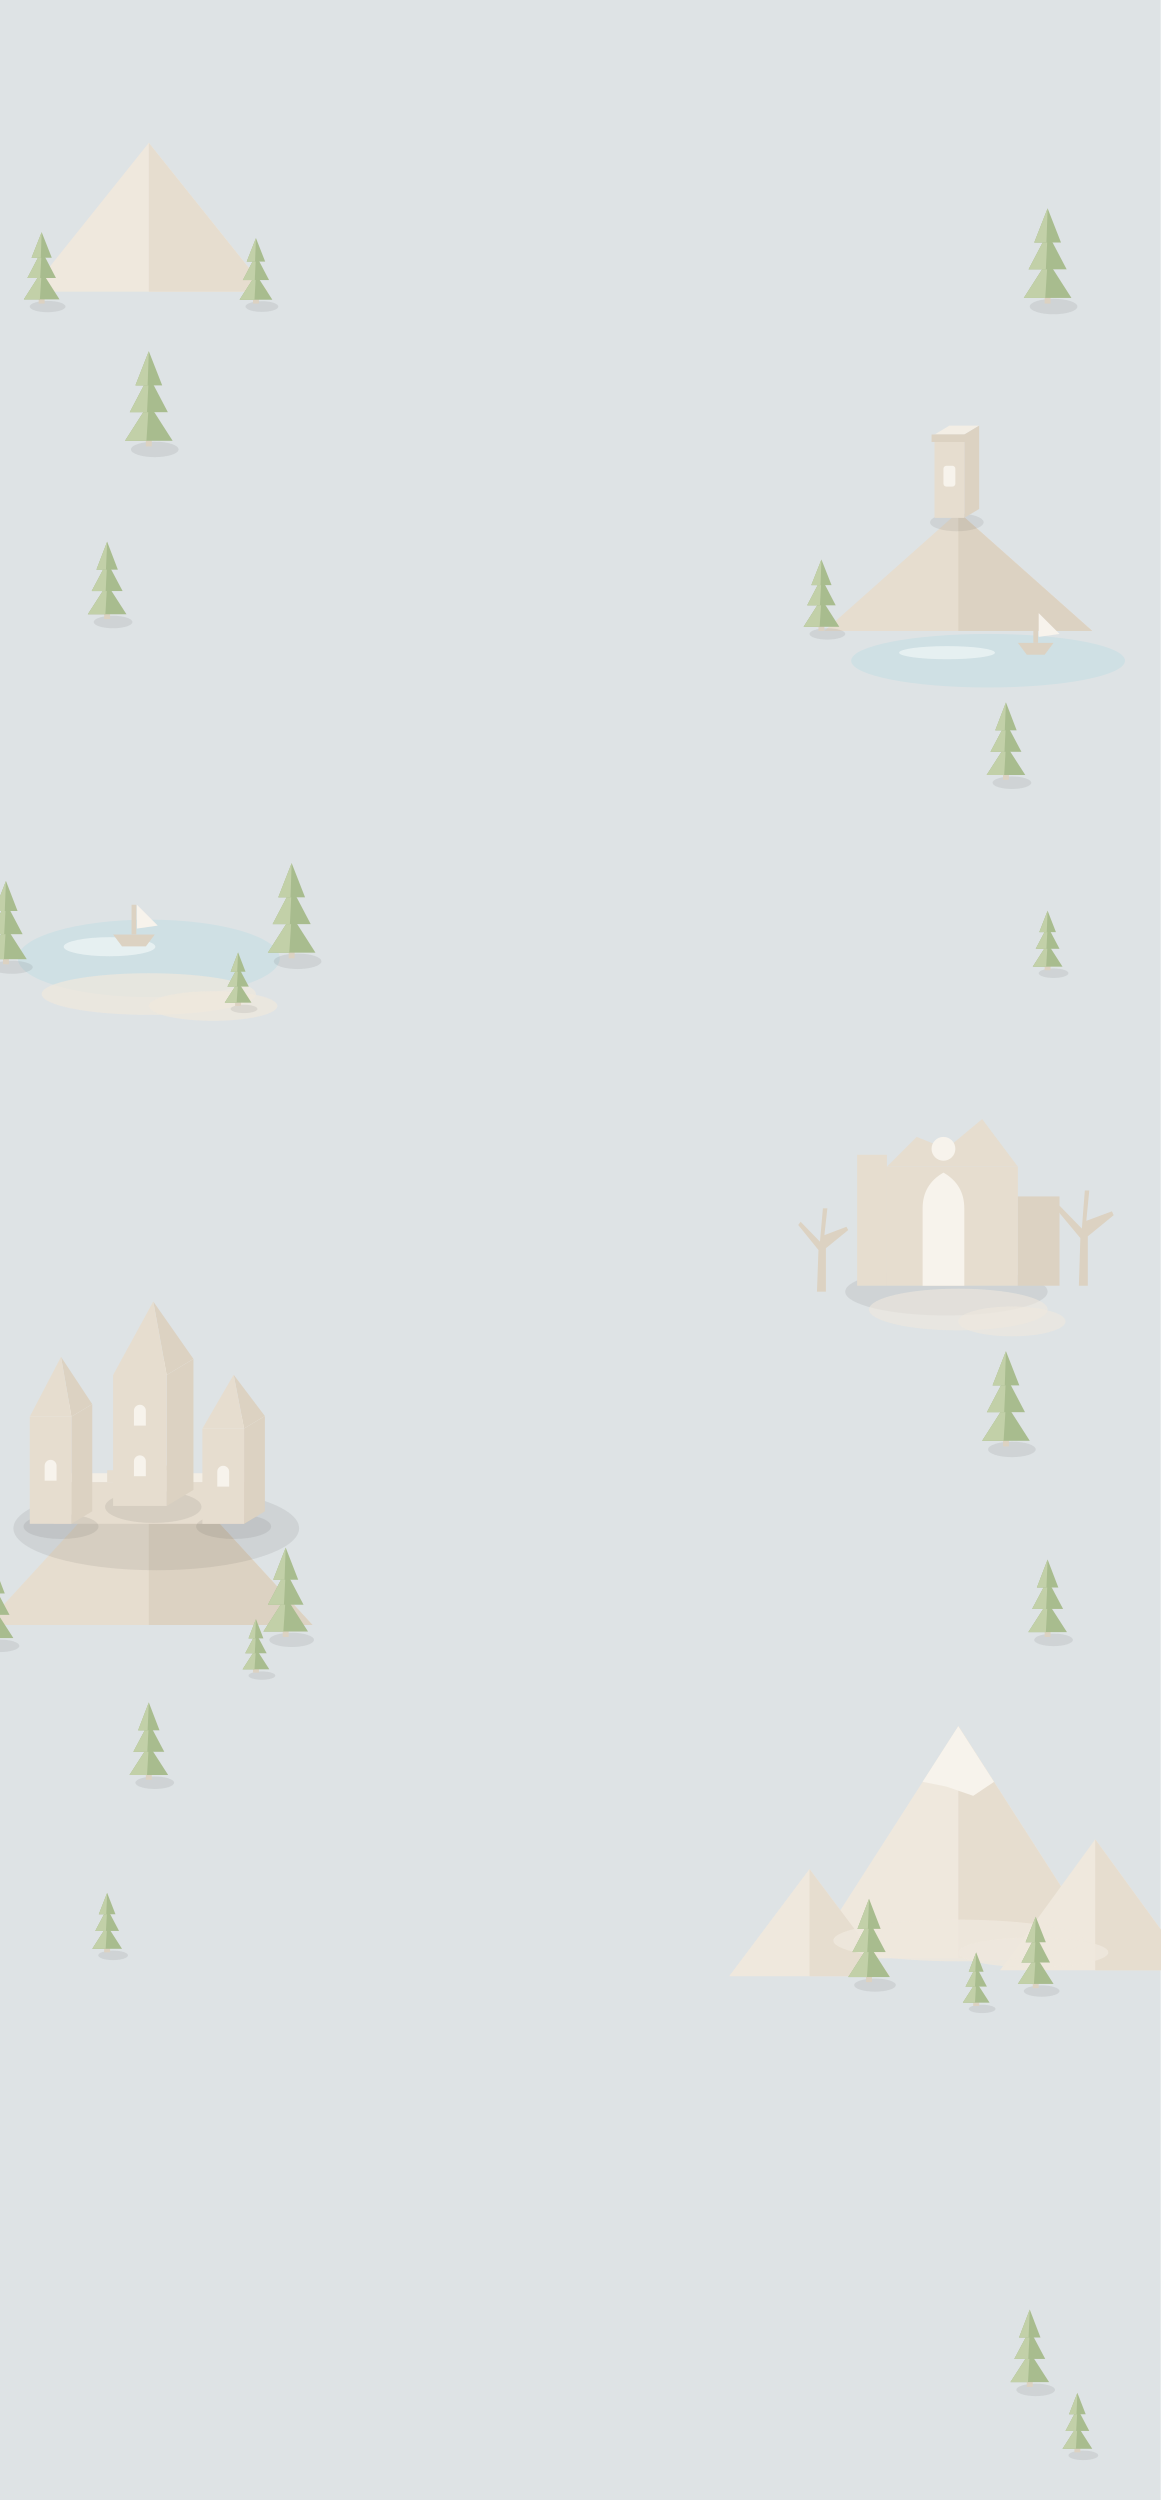
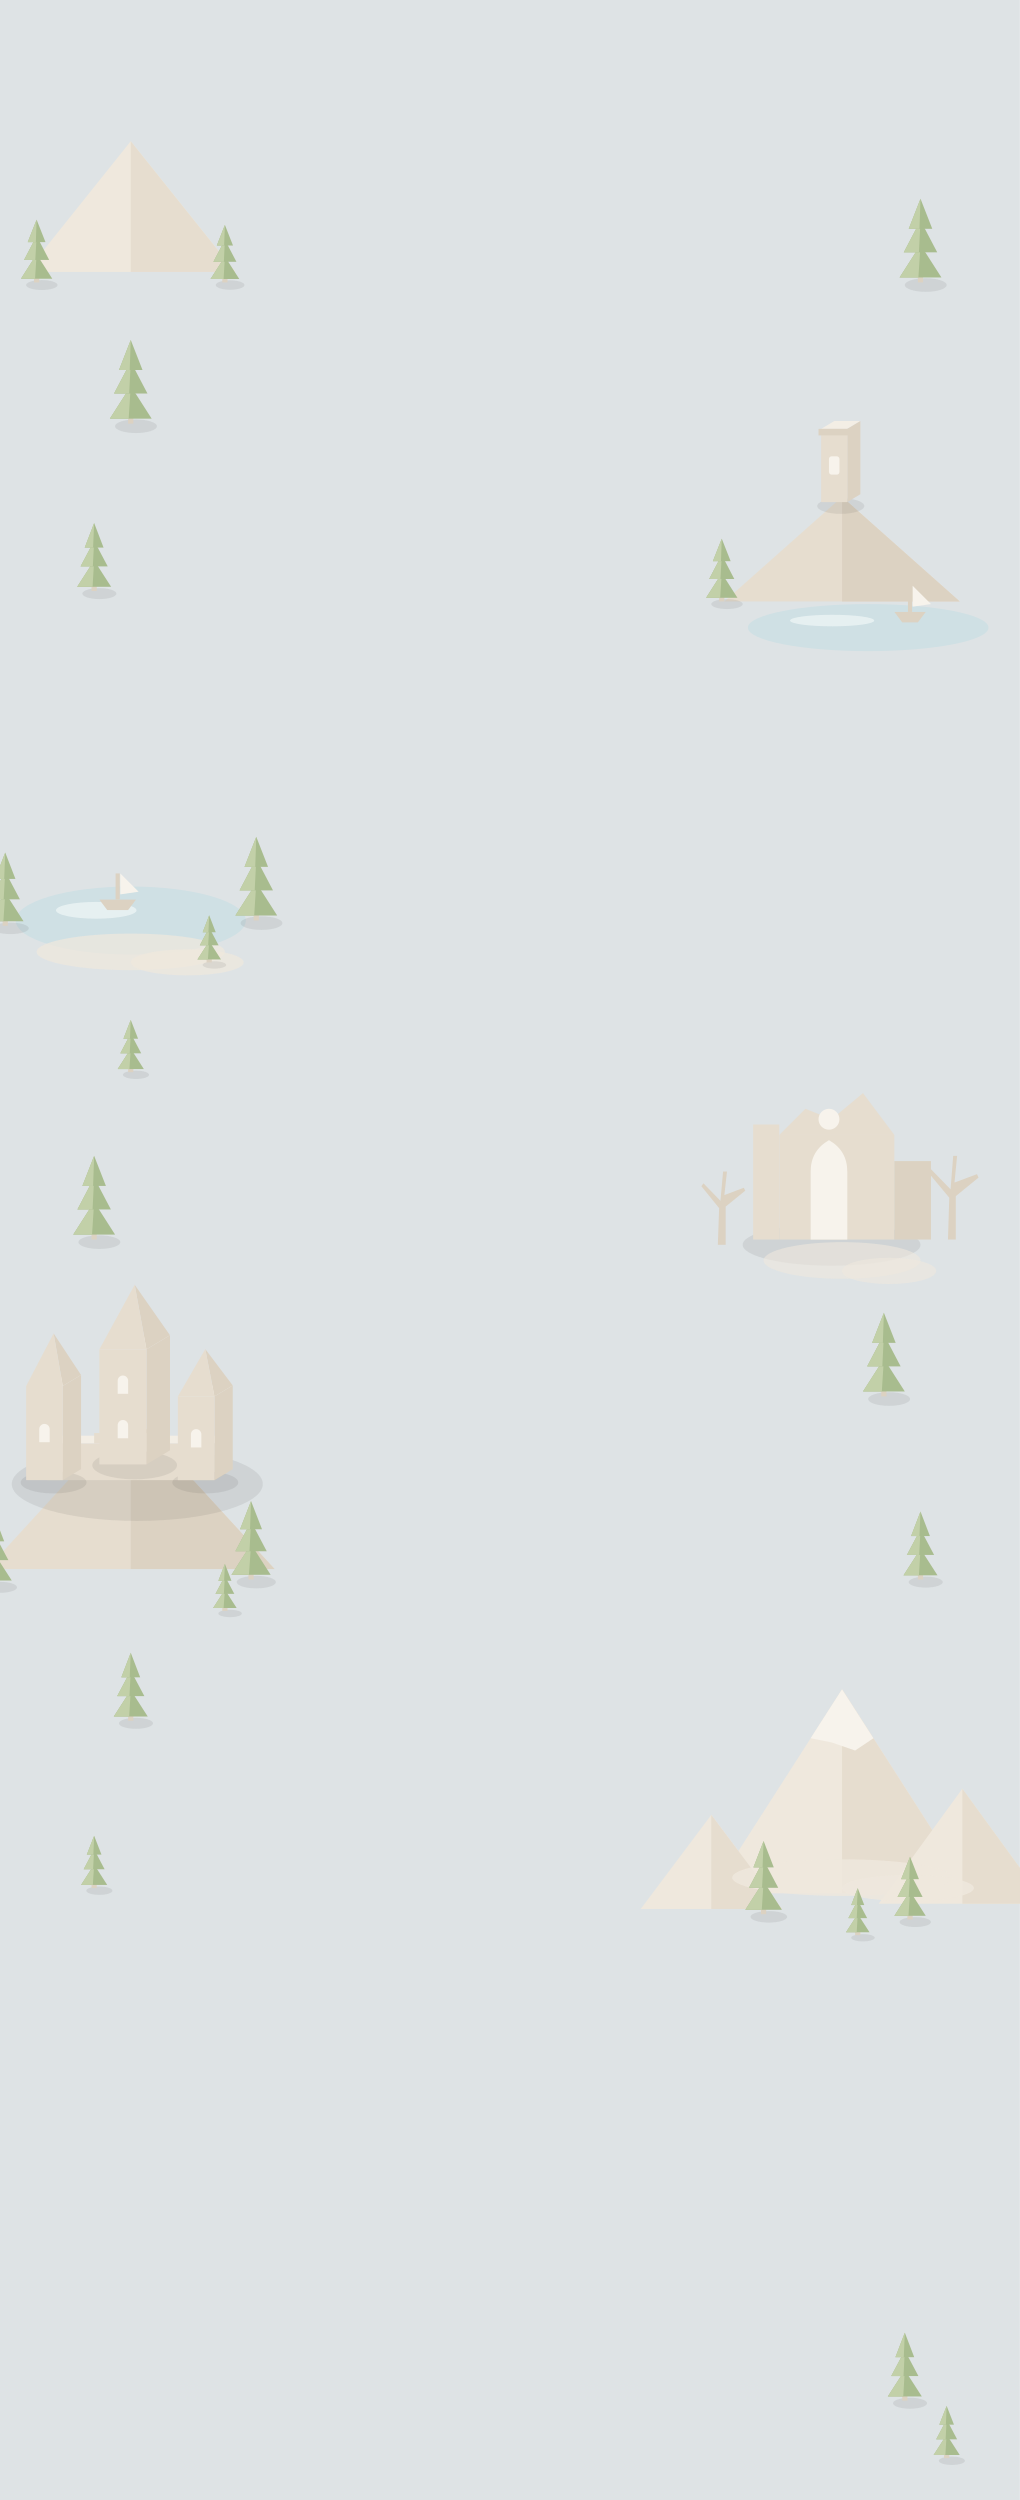
- <svg xmlns="http://www.w3.org/2000/svg" viewBox="0 0 390 840" width="390" height="840" data-points="120,644 268,532 130,420 274,308 118,196 270,84">
+ <svg xmlns="http://www.w3.org/2000/svg" viewBox="0 0 390 956" width="390" height="956" data-points="128,710 262,586 136,462 266,338 126,214 264,90">
  <style>.tint{fill:#dee3e5}.c0{fill:#efe8dd}.s-c0{stroke:#efe8dd}.c1{fill:#e6ddcf}.s-c1{stroke:#e6ddcf}.c2{fill:#dcd2c2}.s-c2{stroke:#dcd2c2}.c3{fill:#f3eee5}.s-c3{stroke:#f3eee5}.c4{fill:#f7f3ec}.s-c4{stroke:#f7f3ec}.c5{fill:#d9ae8e}.s-c5{stroke:#d9ae8e}.c6{fill:#c8957a}.s-c6{stroke:#c8957a}.c7{fill:#cdc9d2}.s-c7{stroke:#cdc9d2}.c8{fill:#b6b1bd}.s-c8{stroke:#b6b1bd}.c9{fill:#c2d0a8}.s-c9{stroke:#c2d0a8}.c10{fill:#a8bc8e}.s-c10{stroke:#a8bc8e}.c11{fill:#cfe0e4}.s-c11{stroke:#cfe0e4}.c12{fill:#e9f2f3}.s-c12{stroke:#e9f2f3}.c13{fill:rgba(35, 32, 28, .08)}.s-c13{stroke:rgba(35, 32, 28, .08)}.c14{fill:#e9b97c}.s-c14{stroke:#e9b97c}.c15{fill:#e6d9b8}.s-c15{stroke:#e6d9b8}.c16{fill:#d9c9a3}.s-c16{stroke:#d9c9a3}.c17{fill:#e3d8ac}.s-c17{stroke:#e3d8ac}.c18{fill:#d4c694}.s-c18{stroke:#d4c694}.c19{fill:#e9dba0}.s-c19{stroke:#e9dba0}.c20{fill:#d9c884}.s-c20{stroke:#d9c884}.c21{fill:#e2c25e}.s-c21{stroke:#e2c25e}.c22{fill:#ebd38a}.s-c22{stroke:#ebd38a}.c23{fill:#e7c98a}.s-c23{stroke:#e7c98a}@media(prefers-color-scheme:dark){.tint{fill:#202528}.c0{fill:#2c2721}.s-c0{stroke:#2c2721}.c1{fill:#373129}.s-c1{stroke:#373129}.c2{fill:#2d2823}.s-c2{stroke:#2d2823}.c3{fill:#433c33}.s-c3{stroke:#433c33}.c4{fill:#8b7146}.s-c4{stroke:#8b7146}.c5{fill:#5c4136}.s-c5{stroke:#5c4136}.c6{fill:#4b342b}.s-c6{stroke:#4b342b}.c7{fill:#3c3b42}.s-c7{stroke:#3c3b42}.c8{fill:#2f2e35}.s-c8{stroke:#2f2e35}.c9{fill:#3f4b34}.s-c9{stroke:#3f4b34}.c10{fill:#33402a}.s-c10{stroke:#33402a}.c11{fill:#2a3a40}.s-c11{stroke:#2a3a40}.c12{fill:#354850}.s-c12{stroke:#354850}.c13{fill:rgba(0, 0, 0, .28)}.s-c13{stroke:rgba(0, 0, 0, .28)}.c14{fill:#8c6a44}.s-c14{stroke:#8c6a44}.c15{fill:#58492f}.s-c15{stroke:#58492f}.c16{fill:#4a3d28}.s-c16{stroke:#4a3d28}.c17{fill:#4a4430}.s-c17{stroke:#4a4430}.c18{fill:#403a27}.s-c18{stroke:#403a27}.c19{fill:#55502f}.s-c19{stroke:#55502f}.c20{fill:#4a4528}.s-c20{stroke:#4a4528}.c21{fill:#8f7430}.s-c21{stroke:#8f7430}.c22{fill:#a3863c}.s-c22{stroke:#a3863c}.c23{fill:#7a6236}.s-c23{stroke:#7a6236}}</style>
-   <rect x="0" y="0" width="390" height="840" class="tint" />
-   <path d="M10 98 L50 48 L90 98Z" class="c0" />
-   <path d="M50 98 L50 48 L90 98Z" class="c1" />
-   <ellipse cx="16" cy="103" rx="6" ry="1.9" class="c13" />
-   <rect x="13" y="96" width="2" height="6" class="c2" />
-   <path d="M8 100.6 L14 91.2 L20 100.6Z" class="c10" />
-   <path d="M8 100.6 L14 91.2 L13.4 100.6Z" class="c9" />
-   <path d="M9.2 93.4 L14 84.2 L18.8 93.4Z" class="c10" />
-   <path d="M9.2 93.4 L14 84.2 L13.5 93.4Z" class="c9" />
-   <path d="M10.6 86.6 L14 78 L17.4 86.6Z" class="c10" />
-   <path d="M10.6 86.6 L14 78 L13.7 86.6Z" class="c9" />
-   <ellipse cx="88" cy="103" rx="5.5" ry="1.8" class="c13" />
-   <rect x="85" y="96" width="2" height="6" class="c2" />
-   <path d="M80.5 100.7 L86 92.1 L91.5 100.7Z" class="c10" />
-   <path d="M80.5 100.7 L86 92.1 L85.5 100.7Z" class="c9" />
-   <path d="M81.6 94.1 L86 85.7 L90.4 94.1Z" class="c10" />
-   <path d="M81.6 94.1 L86 85.7 L85.6 94.1Z" class="c9" />
-   <path d="M82.9 87.9 L86 80 L89.1 87.9Z" class="c10" />
-   <path d="M82.9 87.9 L86 80 L85.7 87.9Z" class="c9" />
-   <ellipse cx="354" cy="103" rx="8" ry="2.6" class="c13" />
-   <rect x="351" y="96" width="2" height="6" class="c2" />
-   <path d="M344 100.1 L352 87.6 L360 100.1Z" class="c10" />
-   <path d="M344 100.1 L352 87.6 L351.2 100.1Z" class="c9" />
-   <path d="M345.6 90.5 L352 78.3 L358.4 90.5Z" class="c10" />
-   <path d="M345.6 90.5 L352 78.3 L351.4 90.5Z" class="c9" />
-   <path d="M347.5 81.5 L352 70 L356.5 81.5Z" class="c10" />
-   <path d="M347.5 81.5 L352 70 L351.6 81.5Z" class="c9" />
-   <ellipse cx="52" cy="151" rx="8" ry="2.6" class="c13" />
-   <rect x="49" y="144" width="2" height="6" class="c2" />
-   <path d="M42 148.1 L50 135.6 L58 148.1Z" class="c10" />
-   <path d="M42 148.1 L50 135.6 L49.2 148.1Z" class="c9" />
-   <path d="M43.6 138.5 L50 126.3 L56.4 138.5Z" class="c10" />
-   <path d="M43.6 138.5 L50 126.3 L49.4 138.5Z" class="c9" />
-   <path d="M45.5 129.5 L50 118 L54.5 129.5Z" class="c10" />
-   <path d="M45.5 129.5 L50 118 L49.6 129.5Z" class="c9" />
-   <path d="M277 212 L322 172 L367 212Z" class="c1" />
-   <path d="M322 212 L322 172 L367 212Z" class="c2" />
-   <ellipse cx="321.5" cy="175.5" rx="9" ry="3" class="c13" />
-   <path d="M314 146 L324 146 L329 143 L319 143Z" class="c3" />
-   <path d="M324 174 L324 146 L329 143 L329 171Z" class="c2" />
-   <rect x="314" y="146" width="10" height="28" class="c1" />
-   <rect x="317" y="156.5" width="4" height="7" class="c4" rx="1" />
-   <rect x="313" y="146" width="12" height="2.5" class="c2" />
-   <ellipse cx="38" cy="209" rx="6.5" ry="2.1" class="c13" />
-   <rect x="35" y="202" width="2" height="6" class="c2" />
-   <path d="M29.5 206.4 L36 196.3 L42.5 206.4Z" class="c10" />
-   <path d="M29.5 206.4 L36 196.3 L35.4 206.4Z" class="c9" />
-   <path d="M30.8 198.6 L36 188.8 L41.2 198.6Z" class="c10" />
-   <path d="M30.8 198.6 L36 188.8 L35.5 198.6Z" class="c9" />
-   <path d="M32.4 191.4 L36 182 L39.6 191.4Z" class="c10" />
-   <path d="M32.4 191.4 L36 182 L35.6 191.4Z" class="c9" />
-   <ellipse cx="278" cy="213" rx="6" ry="1.9" class="c13" />
-   <rect x="275" y="206" width="2" height="6" class="c2" />
-   <path d="M270 210.6 L276 201.2 L282 210.6Z" class="c10" />
-   <path d="M270 210.6 L276 201.2 L275.4 210.6Z" class="c9" />
-   <path d="M271.2 203.4 L276 194.2 L280.8 203.4Z" class="c10" />
-   <path d="M271.2 203.4 L276 194.2 L275.5 203.4Z" class="c9" />
-   <path d="M272.6 196.6 L276 188 L279.4 196.6Z" class="c10" />
-   <path d="M272.6 196.6 L276 188 L275.7 196.6Z" class="c9" />
-   <ellipse cx="332" cy="222" rx="46" ry="9" class="c11" />
-   <ellipse cx="318.2" cy="219.3" rx="16.1" ry="2.2" class="c12" opacity="0.9" />
-   <path d="M342 216 L345 220 L351 220 L354 216Z" class="c2" />
-   <rect x="347.2" y="206" width="1.6" height="10" class="c2" />
-   <path d="M349 206 L356 213 L349 214Z" class="c4" />
-   <ellipse cx="340" cy="263" rx="6.5" ry="2.1" class="c13" />
-   <rect x="337" y="256" width="2" height="6" class="c2" />
-   <path d="M331.5 260.4 L338 250.3 L344.5 260.4Z" class="c10" />
-   <path d="M331.5 260.4 L338 250.3 L337.4 260.4Z" class="c9" />
-   <path d="M332.8 252.6 L338 242.8 L343.2 252.6Z" class="c10" />
-   <path d="M332.8 252.6 L338 242.8 L337.5 252.6Z" class="c9" />
-   <path d="M334.4 245.4 L338 236 L341.6 245.4Z" class="c10" />
-   <path d="M334.4 245.4 L338 236 L337.6 245.4Z" class="c9" />
-   <ellipse cx="50" cy="322" rx="44" ry="13" class="c11" />
-   <ellipse cx="36.8" cy="318.1" rx="15.4" ry="3.2" class="c12" opacity="0.9" />
-   <path d="M38 314 L41 318 L49 318 L52 314Z" class="c2" />
-   <rect x="44.2" y="304" width="1.6" height="10" class="c2" />
-   <path d="M46 304 L53 311 L46 312Z" class="c4" />
-   <ellipse cx="100" cy="323" rx="8" ry="2.6" class="c13" />
-   <rect x="97" y="316" width="2" height="6" class="c2" />
-   <path d="M90 320.1 L98 307.6 L106 320.1Z" class="c10" />
-   <path d="M90 320.1 L98 307.6 L97.2 320.1Z" class="c9" />
-   <path d="M91.6 310.5 L98 298.3 L104.4 310.5Z" class="c10" />
-   <path d="M91.6 310.5 L98 298.3 L97.4 310.5Z" class="c9" />
-   <path d="M93.5 301.5 L98 290 L102.5 301.5Z" class="c10" />
-   <path d="M93.5 301.5 L98 290 L97.6 301.5Z" class="c9" />
-   <ellipse cx="4" cy="325" rx="7" ry="2.2" class="c13" />
-   <rect x="1" y="318" width="2" height="6" class="c2" />
-   <path d="M-5 322.3 L2 311.4 L9 322.3Z" class="c10" />
-   <path d="M-5 322.3 L2 311.4 L1.3 322.3Z" class="c9" />
-   <path d="M-3.6 313.9 L2 303.3 L7.6 313.9Z" class="c10" />
-   <path d="M-3.6 313.9 L2 303.3 L1.4 313.9Z" class="c9" />
-   <path d="M-1.9 306.1 L2 296 L5.9 306.1Z" class="c10" />
-   <path d="M-1.9 306.1 L2 296 L1.6 306.1Z" class="c9" />
-   <ellipse cx="354" cy="327" rx="5" ry="1.6" class="c13" />
-   <rect x="351" y="320" width="2" height="6" class="c2" />
-   <path d="M347 324.8 L352 317 L357 324.8Z" class="c10" />
-   <path d="M347 324.8 L352 317 L351.5 324.8Z" class="c9" />
-   <path d="M348 318.8 L352 311.2 L356 318.8Z" class="c10" />
-   <path d="M348 318.8 L352 311.2 L351.6 318.8Z" class="c9" />
-   <path d="M349.2 313.2 L352 306 L354.8 313.2Z" class="c10" />
-   <path d="M349.2 313.2 L352 306 L351.7 313.2Z" class="c9" />
-   <ellipse cx="50" cy="334" rx="36" ry="7" class="c0" opacity="0.7" />
-   <ellipse cx="71.6" cy="338" rx="21.6" ry="5" class="c0" opacity="0.7" />
-   <ellipse cx="82" cy="339" rx="4.5" ry="1.4" class="c13" />
-   <rect x="79" y="332" width="2" height="6" class="c2" />
-   <path d="M75.5 336.9 L80 329.9 L84.5 336.9Z" class="c10" />
-   <path d="M75.5 336.9 L80 329.9 L79.5 336.9Z" class="c9" />
-   <path d="M76.4 331.5 L80 324.7 L83.6 331.5Z" class="c10" />
-   <path d="M76.4 331.5 L80 324.7 L79.6 331.5Z" class="c9" />
-   <path d="M77.5 326.5 L80 320 L82.5 326.5Z" class="c10" />
-   <path d="M77.5 326.5 L80 320 L79.7 326.5Z" class="c9" />
-   <ellipse cx="318" cy="434" rx="34" ry="8" class="c13" />
-   <rect x="288" y="388" width="10" height="44" class="c1" />
-   <rect x="298" y="392" width="44" height="40" class="c1" />
-   <path d="M310 432V406Q310 398 317 394Q324 398 324 406V432Z" class="c4" />
-   <path d="M298 392 L308 382 L318 386 L330 376 L342 392Z" class="c1" />
-   <rect x="342" y="402" width="14" height="30" class="c2" />
-   <circle cx="317" cy="386" r="4" class="c4" />
-   <path d="M362.5 432L363 416L355 406.4L356 405.1L363.5 412.8L364.5 400L366 400L365 410.2L373.6 407L374.2 408.3L365.5 415.4L365.5 432Z" class="c2" />
-   <path d="M274.5 434L275 420L268.2 411.6L269 410.5L275.5 417.2L276.5 406L278 406L277 415L284.4 412.2L285 413.3L277.5 419.4L277.5 434Z" class="c2" />
-   <ellipse cx="322" cy="440" rx="30" ry="7" class="c0" opacity="0.6" />
-   <ellipse cx="340" cy="444" rx="18" ry="5" class="c0" opacity="0.6" />
-   <ellipse cx="340" cy="487" rx="8" ry="2.6" class="c13" />
-   <rect x="337" y="480" width="2" height="6" class="c2" />
-   <path d="M330 484.1 L338 471.6 L346 484.1Z" class="c10" />
-   <path d="M330 484.1 L338 471.6 L337.2 484.1Z" class="c9" />
-   <path d="M331.6 474.5 L338 462.3 L344.4 474.5Z" class="c10" />
-   <path d="M331.6 474.5 L338 462.3 L337.4 474.5Z" class="c9" />
-   <path d="M333.5 465.5 L338 454 L342.5 465.5Z" class="c10" />
-   <path d="M333.5 465.5 L338 454 L337.6 465.5Z" class="c9" />
-   <path d="M-5 546 L50 486 L105 546Z" class="c1" />
-   <path d="M50 546 L50 486 L105 546Z" class="c2" />
-   <ellipse cx="52.5" cy="513.5" rx="48" ry="14.1" class="c13" />
-   <path d="M18 498 L82 498 L87 495 L23 495Z" class="c3" />
-   <path d="M82 512 L82 498 L87 495 L87 509Z" class="c2" />
-   <rect x="18" y="498" width="64" height="14" class="c1" />
-   <rect x="18" y="494" width="5" height="4" class="c1" />
-   <rect x="36" y="494" width="5" height="4" class="c1" />
-   <rect x="54" y="494" width="5" height="4" class="c1" />
-   <rect x="72" y="494" width="5" height="4" class="c1" />
-   <ellipse cx="20.5" cy="512.9" rx="12.6" ry="4.2" class="c13" />
-   <path d="M10 476 L24 476 L31 471.8 L17 471.8Z" class="c3" />
-   <path d="M24 512 L24 476 L31 471.8 L31 507.8Z" class="c2" />
-   <rect x="10" y="476" width="14" height="36" class="c1" />
-   <path d="M15 497.5V492.5a2 2 0 0 1 4 0V497.5Z" class="c4" />
-   <path d="M24 476 L31 471.8 L20.5 455.9Z" class="c2" />
-   <path d="M10 476 L24 476 L20.5 455.9Z" class="c1" />
-   <ellipse cx="78.5" cy="512.9" rx="12.6" ry="4.2" class="c13" />
-   <path d="M68 480 L82 480 L89 475.8 L75 475.8Z" class="c3" />
-   <path d="M82 512 L82 480 L89 475.8 L89 507.8Z" class="c2" />
-   <rect x="68" y="480" width="14" height="32" class="c1" />
-   <path d="M73 499.5V494.5a2 2 0 0 1 4 0V499.5Z" class="c4" />
-   <path d="M82 480 L89 475.8 L78.5 461.9Z" class="c2" />
-   <path d="M68 480 L82 480 L78.5 461.9Z" class="c1" />
-   <ellipse cx="51.5" cy="506.3" rx="16.2" ry="5.4" class="c13" />
-   <path d="M38 462 L56 462 L65 456.6 L47 456.6Z" class="c3" />
-   <path d="M56 506 L56 462 L65 456.6 L65 500.6Z" class="c2" />
-   <rect x="38" y="462" width="18" height="44" class="c1" />
-   <path d="M45 479V474a2 2 0 0 1 4 0V479Z" class="c4" />
-   <path d="M45 496V491a2 2 0 0 1 4 0V496Z" class="c4" />
-   <path d="M56 462 L65 456.6 L51.5 437.3Z" class="c2" />
-   <path d="M38 462 L56 462 L51.5 437.3Z" class="c1" />
-   <ellipse cx="98" cy="551" rx="7.5" ry="2.4" class="c13" />
-   <rect x="95" y="544" width="2" height="6" class="c2" />
-   <path d="M88.5 548.2 L96 536.5 L103.5 548.2Z" class="c10" />
-   <path d="M88.5 548.2 L96 536.5 L95.2 548.2Z" class="c9" />
-   <path d="M90 539.2 L96 527.8 L102 539.2Z" class="c10" />
-   <path d="M90 539.2 L96 527.8 L95.4 539.2Z" class="c9" />
-   <path d="M91.8 530.8 L96 520 L100.2 530.8Z" class="c10" />
-   <path d="M91.8 530.8 L96 520 L95.6 530.8Z" class="c9" />
-   <ellipse cx="354" cy="551" rx="6.5" ry="2.1" class="c13" />
-   <rect x="351" y="544" width="2" height="6" class="c2" />
-   <path d="M345.5 548.4 L352 538.3 L358.5 548.4Z" class="c10" />
-   <path d="M345.5 548.4 L352 538.3 L351.4 548.4Z" class="c9" />
-   <path d="M346.8 540.6 L352 530.8 L357.2 540.6Z" class="c10" />
-   <path d="M346.8 540.6 L352 530.8 L351.5 540.6Z" class="c9" />
-   <path d="M348.4 533.4 L352 524 L355.6 533.4Z" class="c10" />
-   <path d="M348.4 533.4 L352 524 L351.6 533.4Z" class="c9" />
-   <ellipse cx="0" cy="553" rx="6.5" ry="2.1" class="c13" />
-   <rect x="-3" y="546" width="2" height="6" class="c2" />
-   <path d="M-8.5 550.4 L-2 540.3 L4.5 550.4Z" class="c10" />
-   <path d="M-8.5 550.4 L-2 540.3 L-2.6 550.4Z" class="c9" />
-   <path d="M-7.2 542.6 L-2 532.8 L3.2 542.6Z" class="c10" />
-   <path d="M-7.2 542.6 L-2 532.8 L-2.5 542.6Z" class="c9" />
-   <path d="M-5.6 535.4 L-2 526 L1.6 535.4Z" class="c10" />
-   <path d="M-5.6 535.4 L-2 526 L-2.4 535.4Z" class="c9" />
-   <ellipse cx="88" cy="563" rx="4.5" ry="1.4" class="c13" />
-   <rect x="85" y="556" width="2" height="6" class="c2" />
-   <path d="M81.5 560.9 L86 553.9 L90.5 560.9Z" class="c10" />
-   <path d="M81.5 560.9 L86 553.9 L85.5 560.9Z" class="c9" />
-   <path d="M82.4 555.5 L86 548.7 L89.6 555.5Z" class="c10" />
-   <path d="M82.4 555.5 L86 548.7 L85.6 555.5Z" class="c9" />
-   <path d="M83.5 550.5 L86 544 L88.5 550.5Z" class="c10" />
-   <path d="M83.5 550.5 L86 544 L85.7 550.5Z" class="c9" />
-   <path d="M272 658 L322 580 L372 658Z" class="c0" />
-   <path d="M322 658 L322 580 L372 658Z" class="c1" />
-   <path d="M310 598.7 L322 580 L334 598.7 L327 603.4 L318 600.3Z" class="c4" />
-   <ellipse cx="52" cy="599" rx="6.5" ry="2.1" class="c13" />
-   <rect x="49" y="592" width="2" height="6" class="c2" />
-   <path d="M43.5 596.4 L50 586.3 L56.5 596.4Z" class="c10" />
-   <path d="M43.5 596.4 L50 586.3 L49.4 596.4Z" class="c9" />
-   <path d="M44.8 588.6 L50 578.8 L55.2 588.6Z" class="c10" />
-   <path d="M44.8 588.6 L50 578.8 L49.5 588.6Z" class="c9" />
-   <path d="M46.4 581.4 L50 572 L53.6 581.4Z" class="c10" />
-   <path d="M46.4 581.4 L50 572 L49.6 581.4Z" class="c9" />
-   <path d="M336 662 L368 618 L400 662Z" class="c0" />
-   <path d="M368 662 L368 618 L400 662Z" class="c1" />
-   <path d="M245 664 L272 628 L299 664Z" class="c0" />
-   <path d="M272 664 L272 628 L299 664Z" class="c1" />
-   <ellipse cx="322" cy="652" rx="42" ry="7" class="c0" opacity="0.85" />
-   <ellipse cx="347.2" cy="656" rx="25.2" ry="5" class="c0" opacity="0.85" />
-   <ellipse cx="38" cy="657" rx="5" ry="1.6" class="c13" />
-   <rect x="35" y="650" width="2" height="6" class="c2" />
-   <path d="M31 654.8 L36 647 L41 654.8Z" class="c10" />
-   <path d="M31 654.8 L36 647 L35.5 654.8Z" class="c9" />
-   <path d="M32 648.8 L36 641.2 L40 648.8Z" class="c10" />
-   <path d="M32 648.8 L36 641.2 L35.6 648.8Z" class="c9" />
-   <path d="M33.2 643.2 L36 636 L38.8 643.2Z" class="c10" />
-   <path d="M33.2 643.2 L36 636 L35.7 643.2Z" class="c9" />
-   <ellipse cx="294" cy="667" rx="7" ry="2.2" class="c13" />
-   <rect x="291" y="660" width="2" height="6" class="c2" />
-   <path d="M285 664.3 L292 653.4 L299 664.3Z" class="c10" />
-   <path d="M285 664.3 L292 653.4 L291.3 664.3Z" class="c9" />
-   <path d="M286.4 655.9 L292 645.3 L297.6 655.9Z" class="c10" />
-   <path d="M286.4 655.9 L292 645.3 L291.4 655.9Z" class="c9" />
-   <path d="M288.1 648.1 L292 638 L295.9 648.1Z" class="c10" />
-   <path d="M288.1 648.1 L292 638 L291.6 648.1Z" class="c9" />
-   <ellipse cx="350" cy="669" rx="6" ry="1.9" class="c13" />
-   <rect x="347" y="662" width="2" height="6" class="c2" />
-   <path d="M342 666.6 L348 657.2 L354 666.6Z" class="c10" />
-   <path d="M342 666.6 L348 657.2 L347.4 666.6Z" class="c9" />
-   <path d="M343.2 659.4 L348 650.2 L352.8 659.4Z" class="c10" />
-   <path d="M343.2 659.4 L348 650.2 L347.5 659.4Z" class="c9" />
-   <path d="M344.6 652.6 L348 644 L351.4 652.6Z" class="c10" />
-   <path d="M344.6 652.6 L348 644 L347.7 652.6Z" class="c9" />
-   <ellipse cx="330" cy="675" rx="4.5" ry="1.4" class="c13" />
-   <rect x="327" y="668" width="2" height="6" class="c2" />
-   <path d="M323.5 672.9 L328 665.9 L332.5 672.9Z" class="c10" />
-   <path d="M323.5 672.9 L328 665.9 L327.6 672.9Z" class="c9" />
-   <path d="M324.4 667.5 L328 660.7 L331.6 667.5Z" class="c10" />
-   <path d="M324.4 667.5 L328 660.7 L327.6 667.5Z" class="c9" />
-   <path d="M325.5 662.5 L328 656 L330.5 662.5Z" class="c10" />
-   <path d="M325.5 662.5 L328 656 L327.7 662.5Z" class="c9" />
-   <ellipse cx="348" cy="803" rx="6.5" ry="2.1" class="c13" />
-   <rect x="345" y="796" width="2" height="6" class="c2" />
-   <path d="M339.5 800.4 L346 790.3 L352.5 800.4Z" class="c10" />
-   <path d="M339.5 800.4 L346 790.3 L345.4 800.4Z" class="c9" />
-   <path d="M340.8 792.6 L346 782.8 L351.2 792.6Z" class="c10" />
-   <path d="M340.8 792.6 L346 782.8 L345.5 792.6Z" class="c9" />
-   <path d="M342.4 785.4 L346 776 L349.6 785.4Z" class="c10" />
-   <path d="M342.4 785.4 L346 776 L345.6 785.4Z" class="c9" />
-   <ellipse cx="364" cy="825" rx="5" ry="1.6" class="c13" />
-   <rect x="361" y="818" width="2" height="6" class="c2" />
-   <path d="M357 822.8 L362 815 L367 822.8Z" class="c10" />
-   <path d="M357 822.8 L362 815 L361.5 822.8Z" class="c9" />
-   <path d="M358 816.8 L362 809.2 L366 816.8Z" class="c10" />
-   <path d="M358 816.8 L362 809.2 L361.6 816.8Z" class="c9" />
-   <path d="M359.2 811.2 L362 804 L364.8 811.2Z" class="c10" />
-   <path d="M359.2 811.2 L362 804 L361.7 811.2Z" class="c9" />
+   <rect x="0" y="0" width="390" height="956" class="tint" />
+   <path d="M10 104 L50 54 L90 104Z" class="c0" />
+   <path d="M50 104 L50 54 L90 104Z" class="c1" />
+   <ellipse cx="16" cy="109" rx="6" ry="1.9" class="c13" />
+   <rect x="13" y="102" width="2" height="6" class="c2" />
+   <path d="M8 106.6 L14 97.2 L20 106.6Z" class="c10" />
+   <path d="M8 106.6 L14 97.2 L13.4 106.6Z" class="c9" />
+   <path d="M9.2 99.4 L14 90.2 L18.8 99.4Z" class="c10" />
+   <path d="M9.2 99.4 L14 90.2 L13.5 99.4Z" class="c9" />
+   <path d="M10.6 92.6 L14 84 L17.4 92.6Z" class="c10" />
+   <path d="M10.6 92.6 L14 84 L13.7 92.6Z" class="c9" />
+   <ellipse cx="88" cy="109" rx="5.5" ry="1.8" class="c13" />
+   <rect x="85" y="102" width="2" height="6" class="c2" />
+   <path d="M80.5 106.7 L86 98.1 L91.5 106.7Z" class="c10" />
+   <path d="M80.5 106.7 L86 98.1 L85.5 106.7Z" class="c9" />
+   <path d="M81.6 100.1 L86 91.7 L90.4 100.1Z" class="c10" />
+   <path d="M81.6 100.1 L86 91.7 L85.6 100.1Z" class="c9" />
+   <path d="M82.9 93.9 L86 86 L89.1 93.9Z" class="c10" />
+   <path d="M82.9 93.9 L86 86 L85.7 93.9Z" class="c9" />
+   <ellipse cx="354" cy="109" rx="8" ry="2.6" class="c13" />
+   <rect x="351" y="102" width="2" height="6" class="c2" />
+   <path d="M344 106.1 L352 93.6 L360 106.1Z" class="c10" />
+   <path d="M344 106.1 L352 93.6 L351.2 106.1Z" class="c9" />
+   <path d="M345.6 96.5 L352 84.3 L358.4 96.5Z" class="c10" />
+   <path d="M345.6 96.5 L352 84.3 L351.4 96.5Z" class="c9" />
+   <path d="M347.5 87.5 L352 76 L356.5 87.5Z" class="c10" />
+   <path d="M347.5 87.5 L352 76 L351.6 87.5Z" class="c9" />
+   <ellipse cx="52" cy="163" rx="8" ry="2.6" class="c13" />
+   <rect x="49" y="156" width="2" height="6" class="c2" />
+   <path d="M42 160.1 L50 147.6 L58 160.1Z" class="c10" />
+   <path d="M42 160.1 L50 147.6 L49.2 160.1Z" class="c9" />
+   <path d="M43.6 150.5 L50 138.3 L56.4 150.5Z" class="c10" />
+   <path d="M43.6 150.5 L50 138.3 L49.4 150.5Z" class="c9" />
+   <path d="M45.5 141.5 L50 130 L54.5 141.5Z" class="c10" />
+   <path d="M45.5 141.5 L50 130 L49.6 141.5Z" class="c9" />
+   <path d="M277 230 L322 190 L367 230Z" class="c1" />
+   <path d="M322 230 L322 190 L367 230Z" class="c2" />
+   <ellipse cx="321.5" cy="193.5" rx="9" ry="3" class="c13" />
+   <path d="M314 164 L324 164 L329 161 L319 161Z" class="c3" />
+   <path d="M324 192 L324 164 L329 161 L329 189Z" class="c2" />
+   <rect x="314" y="164" width="10" height="28" class="c1" />
+   <rect x="317" y="174.5" width="4" height="7" class="c4" rx="1" />
+   <rect x="313" y="164" width="12" height="2.5" class="c2" />
+   <ellipse cx="38" cy="227" rx="6.5" ry="2.1" class="c13" />
+   <rect x="35" y="220" width="2" height="6" class="c2" />
+   <path d="M29.5 224.4 L36 214.3 L42.5 224.4Z" class="c10" />
+   <path d="M29.5 224.4 L36 214.3 L35.4 224.4Z" class="c9" />
+   <path d="M30.8 216.6 L36 206.8 L41.2 216.6Z" class="c10" />
+   <path d="M30.8 216.6 L36 206.8 L35.5 216.6Z" class="c9" />
+   <path d="M32.4 209.4 L36 200 L39.6 209.4Z" class="c10" />
+   <path d="M32.4 209.4 L36 200 L35.6 209.4Z" class="c9" />
+   <ellipse cx="278" cy="231" rx="6" ry="1.9" class="c13" />
+   <rect x="275" y="224" width="2" height="6" class="c2" />
+   <path d="M270 228.6 L276 219.2 L282 228.6Z" class="c10" />
+   <path d="M270 228.6 L276 219.2 L275.4 228.6Z" class="c9" />
+   <path d="M271.2 221.4 L276 212.2 L280.8 221.4Z" class="c10" />
+   <path d="M271.2 221.4 L276 212.2 L275.5 221.4Z" class="c9" />
+   <path d="M272.6 214.6 L276 206 L279.4 214.6Z" class="c10" />
+   <path d="M272.6 214.6 L276 206 L275.7 214.6Z" class="c9" />
+   <ellipse cx="332" cy="240" rx="46" ry="9" class="c11" />
+   <ellipse cx="318.2" cy="237.3" rx="16.1" ry="2.2" class="c12" opacity="0.9" />
+   <path d="M342 234 L345 238 L351 238 L354 234Z" class="c2" />
+   <rect x="347.2" y="224" width="1.6" height="10" class="c2" />
+   <path d="M349 224 L356 231 L349 232Z" class="c4" />
+   <ellipse cx="50" cy="352" rx="44" ry="13" class="c11" />
+   <ellipse cx="36.8" cy="348.1" rx="15.4" ry="3.2" class="c12" opacity="0.9" />
+   <path d="M38 344 L41 348 L49 348 L52 344Z" class="c2" />
+   <rect x="44.2" y="334" width="1.6" height="10" class="c2" />
+   <path d="M46 334 L53 341 L46 342Z" class="c4" />
+   <ellipse cx="100" cy="353" rx="8" ry="2.6" class="c13" />
+   <rect x="97" y="346" width="2" height="6" class="c2" />
+   <path d="M90 350.1 L98 337.6 L106 350.1Z" class="c10" />
+   <path d="M90 350.1 L98 337.6 L97.2 350.1Z" class="c9" />
+   <path d="M91.6 340.5 L98 328.3 L104.4 340.5Z" class="c10" />
+   <path d="M91.6 340.5 L98 328.3 L97.4 340.5Z" class="c9" />
+   <path d="M93.5 331.5 L98 320 L102.5 331.5Z" class="c10" />
+   <path d="M93.5 331.5 L98 320 L97.6 331.5Z" class="c9" />
+   <ellipse cx="4" cy="355" rx="7" ry="2.2" class="c13" />
+   <rect x="1" y="348" width="2" height="6" class="c2" />
+   <path d="M-5 352.3 L2 341.4 L9 352.3Z" class="c10" />
+   <path d="M-5 352.3 L2 341.4 L1.3 352.3Z" class="c9" />
+   <path d="M-3.6 343.9 L2 333.3 L7.6 343.9Z" class="c10" />
+   <path d="M-3.6 343.9 L2 333.3 L1.4 343.9Z" class="c9" />
+   <path d="M-1.9 336.1 L2 326 L5.9 336.1Z" class="c10" />
+   <path d="M-1.9 336.1 L2 326 L1.6 336.1Z" class="c9" />
+   <ellipse cx="50" cy="364" rx="36" ry="7" class="c0" opacity="0.7" />
+   <ellipse cx="71.6" cy="368" rx="21.6" ry="5" class="c0" opacity="0.7" />
+   <ellipse cx="82" cy="369" rx="4.5" ry="1.4" class="c13" />
+   <rect x="79" y="362" width="2" height="6" class="c2" />
+   <path d="M75.5 366.9 L80 359.9 L84.5 366.9Z" class="c10" />
+   <path d="M75.5 366.9 L80 359.9 L79.5 366.9Z" class="c9" />
+   <path d="M76.4 361.5 L80 354.7 L83.6 361.5Z" class="c10" />
+   <path d="M76.4 361.5 L80 354.7 L79.6 361.5Z" class="c9" />
+   <path d="M77.5 356.5 L80 350 L82.5 356.5Z" class="c10" />
+   <path d="M77.5 356.5 L80 350 L79.7 356.5Z" class="c9" />
+   <ellipse cx="52" cy="411" rx="5" ry="1.6" class="c13" />
+   <rect x="49" y="404" width="2" height="6" class="c2" />
+   <path d="M45 408.8 L50 401 L55 408.8Z" class="c10" />
+   <path d="M45 408.8 L50 401 L49.5 408.8Z" class="c9" />
+   <path d="M46 402.8 L50 395.2 L54 402.8Z" class="c10" />
+   <path d="M46 402.8 L50 395.2 L49.6 402.8Z" class="c9" />
+   <path d="M47.2 397.2 L50 390 L52.8 397.2Z" class="c10" />
+   <path d="M47.2 397.2 L50 390 L49.7 397.2Z" class="c9" />
+   <ellipse cx="318" cy="476" rx="34" ry="8" class="c13" />
+   <rect x="288" y="430" width="10" height="44" class="c1" />
+   <rect x="298" y="434" width="44" height="40" class="c1" />
+   <path d="M310 474V448Q310 440 317 436Q324 440 324 448V474Z" class="c4" />
+   <path d="M298 434 L308 424 L318 428 L330 418 L342 434Z" class="c1" />
+   <rect x="342" y="444" width="14" height="30" class="c2" />
+   <circle cx="317" cy="428" r="4" class="c4" />
+   <path d="M362.5 474L363 458L355 448.4L356 447.1L363.5 454.8L364.5 442L366 442L365 452.2L373.6 449L374.2 450.3L365.5 457.4L365.5 474Z" class="c2" />
+   <ellipse cx="38" cy="475" rx="8" ry="2.6" class="c13" />
+   <rect x="35" y="468" width="2" height="6" class="c2" />
+   <path d="M28 472.1 L36 459.6 L44 472.1Z" class="c10" />
+   <path d="M28 472.1 L36 459.6 L35.2 472.1Z" class="c9" />
+   <path d="M29.6 462.5 L36 450.3 L42.4 462.5Z" class="c10" />
+   <path d="M29.6 462.5 L36 450.3 L35.4 462.5Z" class="c9" />
+   <path d="M31.5 453.5 L36 442 L40.5 453.5Z" class="c10" />
+   <path d="M31.5 453.5 L36 442 L35.6 453.5Z" class="c9" />
+   <path d="M274.5 476L275 462L268.2 453.6L269 452.5L275.5 459.2L276.5 448L278 448L277 457L284.4 454.2L285 455.3L277.5 461.4L277.5 476Z" class="c2" />
+   <ellipse cx="322" cy="482" rx="30" ry="7" class="c0" opacity="0.6" />
+   <ellipse cx="340" cy="486" rx="18" ry="5" class="c0" opacity="0.6" />
+   <ellipse cx="340" cy="535" rx="8" ry="2.6" class="c13" />
+   <rect x="337" y="528" width="2" height="6" class="c2" />
+   <path d="M330 532.1 L338 519.6 L346 532.1Z" class="c10" />
+   <path d="M330 532.1 L338 519.6 L337.2 532.1Z" class="c9" />
+   <path d="M331.6 522.5 L338 510.3 L344.4 522.5Z" class="c10" />
+   <path d="M331.6 522.5 L338 510.3 L337.4 522.5Z" class="c9" />
+   <path d="M333.5 513.5 L338 502 L342.5 513.5Z" class="c10" />
+   <path d="M333.5 513.5 L338 502 L337.6 513.5Z" class="c9" />
+   <path d="M-5 600 L50 540 L105 600Z" class="c1" />
+   <path d="M50 600 L50 540 L105 600Z" class="c2" />
+   <ellipse cx="52.5" cy="567.5" rx="48" ry="14.1" class="c13" />
+   <path d="M18 552 L82 552 L87 549 L23 549Z" class="c3" />
+   <path d="M82 566 L82 552 L87 549 L87 563Z" class="c2" />
+   <rect x="18" y="552" width="64" height="14" class="c1" />
+   <rect x="18" y="548" width="5" height="4" class="c1" />
+   <rect x="36" y="548" width="5" height="4" class="c1" />
+   <rect x="54" y="548" width="5" height="4" class="c1" />
+   <rect x="72" y="548" width="5" height="4" class="c1" />
+   <ellipse cx="20.5" cy="566.9" rx="12.6" ry="4.2" class="c13" />
+   <path d="M10 530 L24 530 L31 525.8 L17 525.8Z" class="c3" />
+   <path d="M24 566 L24 530 L31 525.8 L31 561.8Z" class="c2" />
+   <rect x="10" y="530" width="14" height="36" class="c1" />
+   <path d="M15 551.5V546.5a2 2 0 0 1 4 0V551.5Z" class="c4" />
+   <path d="M24 530 L31 525.8 L20.5 509.9Z" class="c2" />
+   <path d="M10 530 L24 530 L20.5 509.9Z" class="c1" />
+   <ellipse cx="78.5" cy="566.9" rx="12.6" ry="4.2" class="c13" />
+   <path d="M68 534 L82 534 L89 529.8 L75 529.8Z" class="c3" />
+   <path d="M82 566 L82 534 L89 529.8 L89 561.8Z" class="c2" />
+   <rect x="68" y="534" width="14" height="32" class="c1" />
+   <path d="M73 553.5V548.5a2 2 0 0 1 4 0V553.5Z" class="c4" />
+   <path d="M82 534 L89 529.8 L78.5 515.9Z" class="c2" />
+   <path d="M68 534 L82 534 L78.5 515.9Z" class="c1" />
+   <ellipse cx="51.5" cy="560.3" rx="16.2" ry="5.4" class="c13" />
+   <path d="M38 516 L56 516 L65 510.6 L47 510.6Z" class="c3" />
+   <path d="M56 560 L56 516 L65 510.6 L65 554.6Z" class="c2" />
+   <rect x="38" y="516" width="18" height="44" class="c1" />
+   <path d="M45 533V528a2 2 0 0 1 4 0V533Z" class="c4" />
+   <path d="M45 550V545a2 2 0 0 1 4 0V550Z" class="c4" />
+   <path d="M56 516 L65 510.6 L51.5 491.3Z" class="c2" />
+   <path d="M38 516 L56 516 L51.5 491.3Z" class="c1" />
+   <ellipse cx="98" cy="605" rx="7.5" ry="2.4" class="c13" />
+   <rect x="95" y="598" width="2" height="6" class="c2" />
+   <path d="M88.5 602.2 L96 590.5 L103.5 602.2Z" class="c10" />
+   <path d="M88.5 602.2 L96 590.5 L95.2 602.2Z" class="c9" />
+   <path d="M90 593.2 L96 581.8 L102 593.2Z" class="c10" />
+   <path d="M90 593.2 L96 581.8 L95.4 593.2Z" class="c9" />
+   <path d="M91.8 584.8 L96 574 L100.2 584.8Z" class="c10" />
+   <path d="M91.8 584.8 L96 574 L95.6 584.8Z" class="c9" />
+   <ellipse cx="354" cy="605" rx="6.5" ry="2.1" class="c13" />
+   <rect x="351" y="598" width="2" height="6" class="c2" />
+   <path d="M345.5 602.4 L352 592.3 L358.5 602.4Z" class="c10" />
+   <path d="M345.5 602.4 L352 592.3 L351.4 602.4Z" class="c9" />
+   <path d="M346.8 594.6 L352 584.8 L357.2 594.6Z" class="c10" />
+   <path d="M346.8 594.6 L352 584.8 L351.5 594.6Z" class="c9" />
+   <path d="M348.4 587.4 L352 578 L355.6 587.4Z" class="c10" />
+   <path d="M348.4 587.4 L352 578 L351.6 587.4Z" class="c9" />
+   <ellipse cx="0" cy="607" rx="6.5" ry="2.1" class="c13" />
+   <rect x="-3" y="600" width="2" height="6" class="c2" />
+   <path d="M-8.5 604.4 L-2 594.3 L4.5 604.4Z" class="c10" />
+   <path d="M-8.5 604.4 L-2 594.3 L-2.6 604.4Z" class="c9" />
+   <path d="M-7.2 596.6 L-2 586.8 L3.2 596.6Z" class="c10" />
+   <path d="M-7.2 596.6 L-2 586.8 L-2.5 596.6Z" class="c9" />
+   <path d="M-5.6 589.4 L-2 580 L1.6 589.4Z" class="c10" />
+   <path d="M-5.6 589.4 L-2 580 L-2.4 589.4Z" class="c9" />
+   <ellipse cx="88" cy="617" rx="4.5" ry="1.4" class="c13" />
+   <rect x="85" y="610" width="2" height="6" class="c2" />
+   <path d="M81.5 614.9 L86 607.9 L90.5 614.9Z" class="c10" />
+   <path d="M81.5 614.9 L86 607.9 L85.5 614.9Z" class="c9" />
+   <path d="M82.4 609.5 L86 602.7 L89.6 609.5Z" class="c10" />
+   <path d="M82.4 609.5 L86 602.7 L85.6 609.5Z" class="c9" />
+   <path d="M83.5 604.5 L86 598 L88.5 604.5Z" class="c10" />
+   <path d="M83.5 604.5 L86 598 L85.7 604.5Z" class="c9" />
+   <path d="M272 724 L322 646 L372 724Z" class="c0" />
+   <path d="M322 724 L322 646 L372 724Z" class="c1" />
+   <path d="M310 664.7 L322 646 L334 664.7 L327 669.4 L318 666.3Z" class="c4" />
+   <ellipse cx="52" cy="659" rx="6.5" ry="2.1" class="c13" />
+   <rect x="49" y="652" width="2" height="6" class="c2" />
+   <path d="M43.5 656.4 L50 646.3 L56.5 656.4Z" class="c10" />
+   <path d="M43.5 656.4 L50 646.3 L49.4 656.4Z" class="c9" />
+   <path d="M44.8 648.6 L50 638.8 L55.2 648.6Z" class="c10" />
+   <path d="M44.8 648.6 L50 638.8 L49.5 648.6Z" class="c9" />
+   <path d="M46.4 641.4 L50 632 L53.6 641.4Z" class="c10" />
+   <path d="M46.4 641.4 L50 632 L49.6 641.4Z" class="c9" />
+   <path d="M336 728 L368 684 L400 728Z" class="c0" />
+   <path d="M368 728 L368 684 L400 728Z" class="c1" />
+   <path d="M245 730 L272 694 L299 730Z" class="c0" />
+   <path d="M272 730 L272 694 L299 730Z" class="c1" />
+   <ellipse cx="322" cy="718" rx="42" ry="7" class="c0" opacity="0.85" />
+   <ellipse cx="347.2" cy="722" rx="25.2" ry="5" class="c0" opacity="0.85" />
+   <ellipse cx="38" cy="723" rx="5" ry="1.6" class="c13" />
+   <rect x="35" y="716" width="2" height="6" class="c2" />
+   <path d="M31 720.8 L36 713 L41 720.8Z" class="c10" />
+   <path d="M31 720.8 L36 713 L35.5 720.8Z" class="c9" />
+   <path d="M32 714.8 L36 707.2 L40 714.8Z" class="c10" />
+   <path d="M32 714.8 L36 707.2 L35.6 714.8Z" class="c9" />
+   <path d="M33.2 709.2 L36 702 L38.8 709.2Z" class="c10" />
+   <path d="M33.2 709.2 L36 702 L35.7 709.2Z" class="c9" />
+   <ellipse cx="294" cy="733" rx="7" ry="2.2" class="c13" />
+   <rect x="291" y="726" width="2" height="6" class="c2" />
+   <path d="M285 730.3 L292 719.4 L299 730.3Z" class="c10" />
+   <path d="M285 730.3 L292 719.4 L291.3 730.3Z" class="c9" />
+   <path d="M286.4 721.9 L292 711.3 L297.6 721.9Z" class="c10" />
+   <path d="M286.4 721.9 L292 711.3 L291.4 721.9Z" class="c9" />
+   <path d="M288.1 714.1 L292 704 L295.9 714.1Z" class="c10" />
+   <path d="M288.1 714.1 L292 704 L291.6 714.1Z" class="c9" />
+   <ellipse cx="350" cy="735" rx="6" ry="1.9" class="c13" />
+   <rect x="347" y="728" width="2" height="6" class="c2" />
+   <path d="M342 732.6 L348 723.2 L354 732.6Z" class="c10" />
+   <path d="M342 732.6 L348 723.2 L347.4 732.6Z" class="c9" />
+   <path d="M343.2 725.4 L348 716.2 L352.8 725.4Z" class="c10" />
+   <path d="M343.2 725.4 L348 716.2 L347.5 725.4Z" class="c9" />
+   <path d="M344.6 718.6 L348 710 L351.4 718.6Z" class="c10" />
+   <path d="M344.6 718.6 L348 710 L347.7 718.6Z" class="c9" />
+   <ellipse cx="330" cy="741" rx="4.5" ry="1.4" class="c13" />
+   <rect x="327" y="734" width="2" height="6" class="c2" />
+   <path d="M323.5 738.9 L328 731.9 L332.5 738.9Z" class="c10" />
+   <path d="M323.5 738.9 L328 731.9 L327.6 738.9Z" class="c9" />
+   <path d="M324.4 733.5 L328 726.7 L331.6 733.5Z" class="c10" />
+   <path d="M324.4 733.5 L328 726.7 L327.6 733.5Z" class="c9" />
+   <path d="M325.5 728.5 L328 722 L330.5 728.5Z" class="c10" />
+   <path d="M325.5 728.5 L328 722 L327.7 728.5Z" class="c9" />
+   <ellipse cx="348" cy="919" rx="6.5" ry="2.1" class="c13" />
+   <rect x="345" y="912" width="2" height="6" class="c2" />
+   <path d="M339.5 916.4 L346 906.3 L352.5 916.4Z" class="c10" />
+   <path d="M339.5 916.4 L346 906.3 L345.4 916.4Z" class="c9" />
+   <path d="M340.8 908.6 L346 898.8 L351.2 908.6Z" class="c10" />
+   <path d="M340.8 908.6 L346 898.8 L345.5 908.6Z" class="c9" />
+   <path d="M342.4 901.4 L346 892 L349.6 901.4Z" class="c10" />
+   <path d="M342.4 901.4 L346 892 L345.6 901.4Z" class="c9" />
+   <ellipse cx="364" cy="941" rx="5" ry="1.6" class="c13" />
+   <rect x="361" y="934" width="2" height="6" class="c2" />
+   <path d="M357 938.8 L362 931 L367 938.8Z" class="c10" />
+   <path d="M357 938.8 L362 931 L361.5 938.8Z" class="c9" />
+   <path d="M358 932.8 L362 925.2 L366 932.8Z" class="c10" />
+   <path d="M358 932.8 L362 925.2 L361.6 932.8Z" class="c9" />
+   <path d="M359.2 927.2 L362 920 L364.8 927.2Z" class="c10" />
+   <path d="M359.2 927.2 L362 920 L361.7 927.2Z" class="c9" />
</svg>
